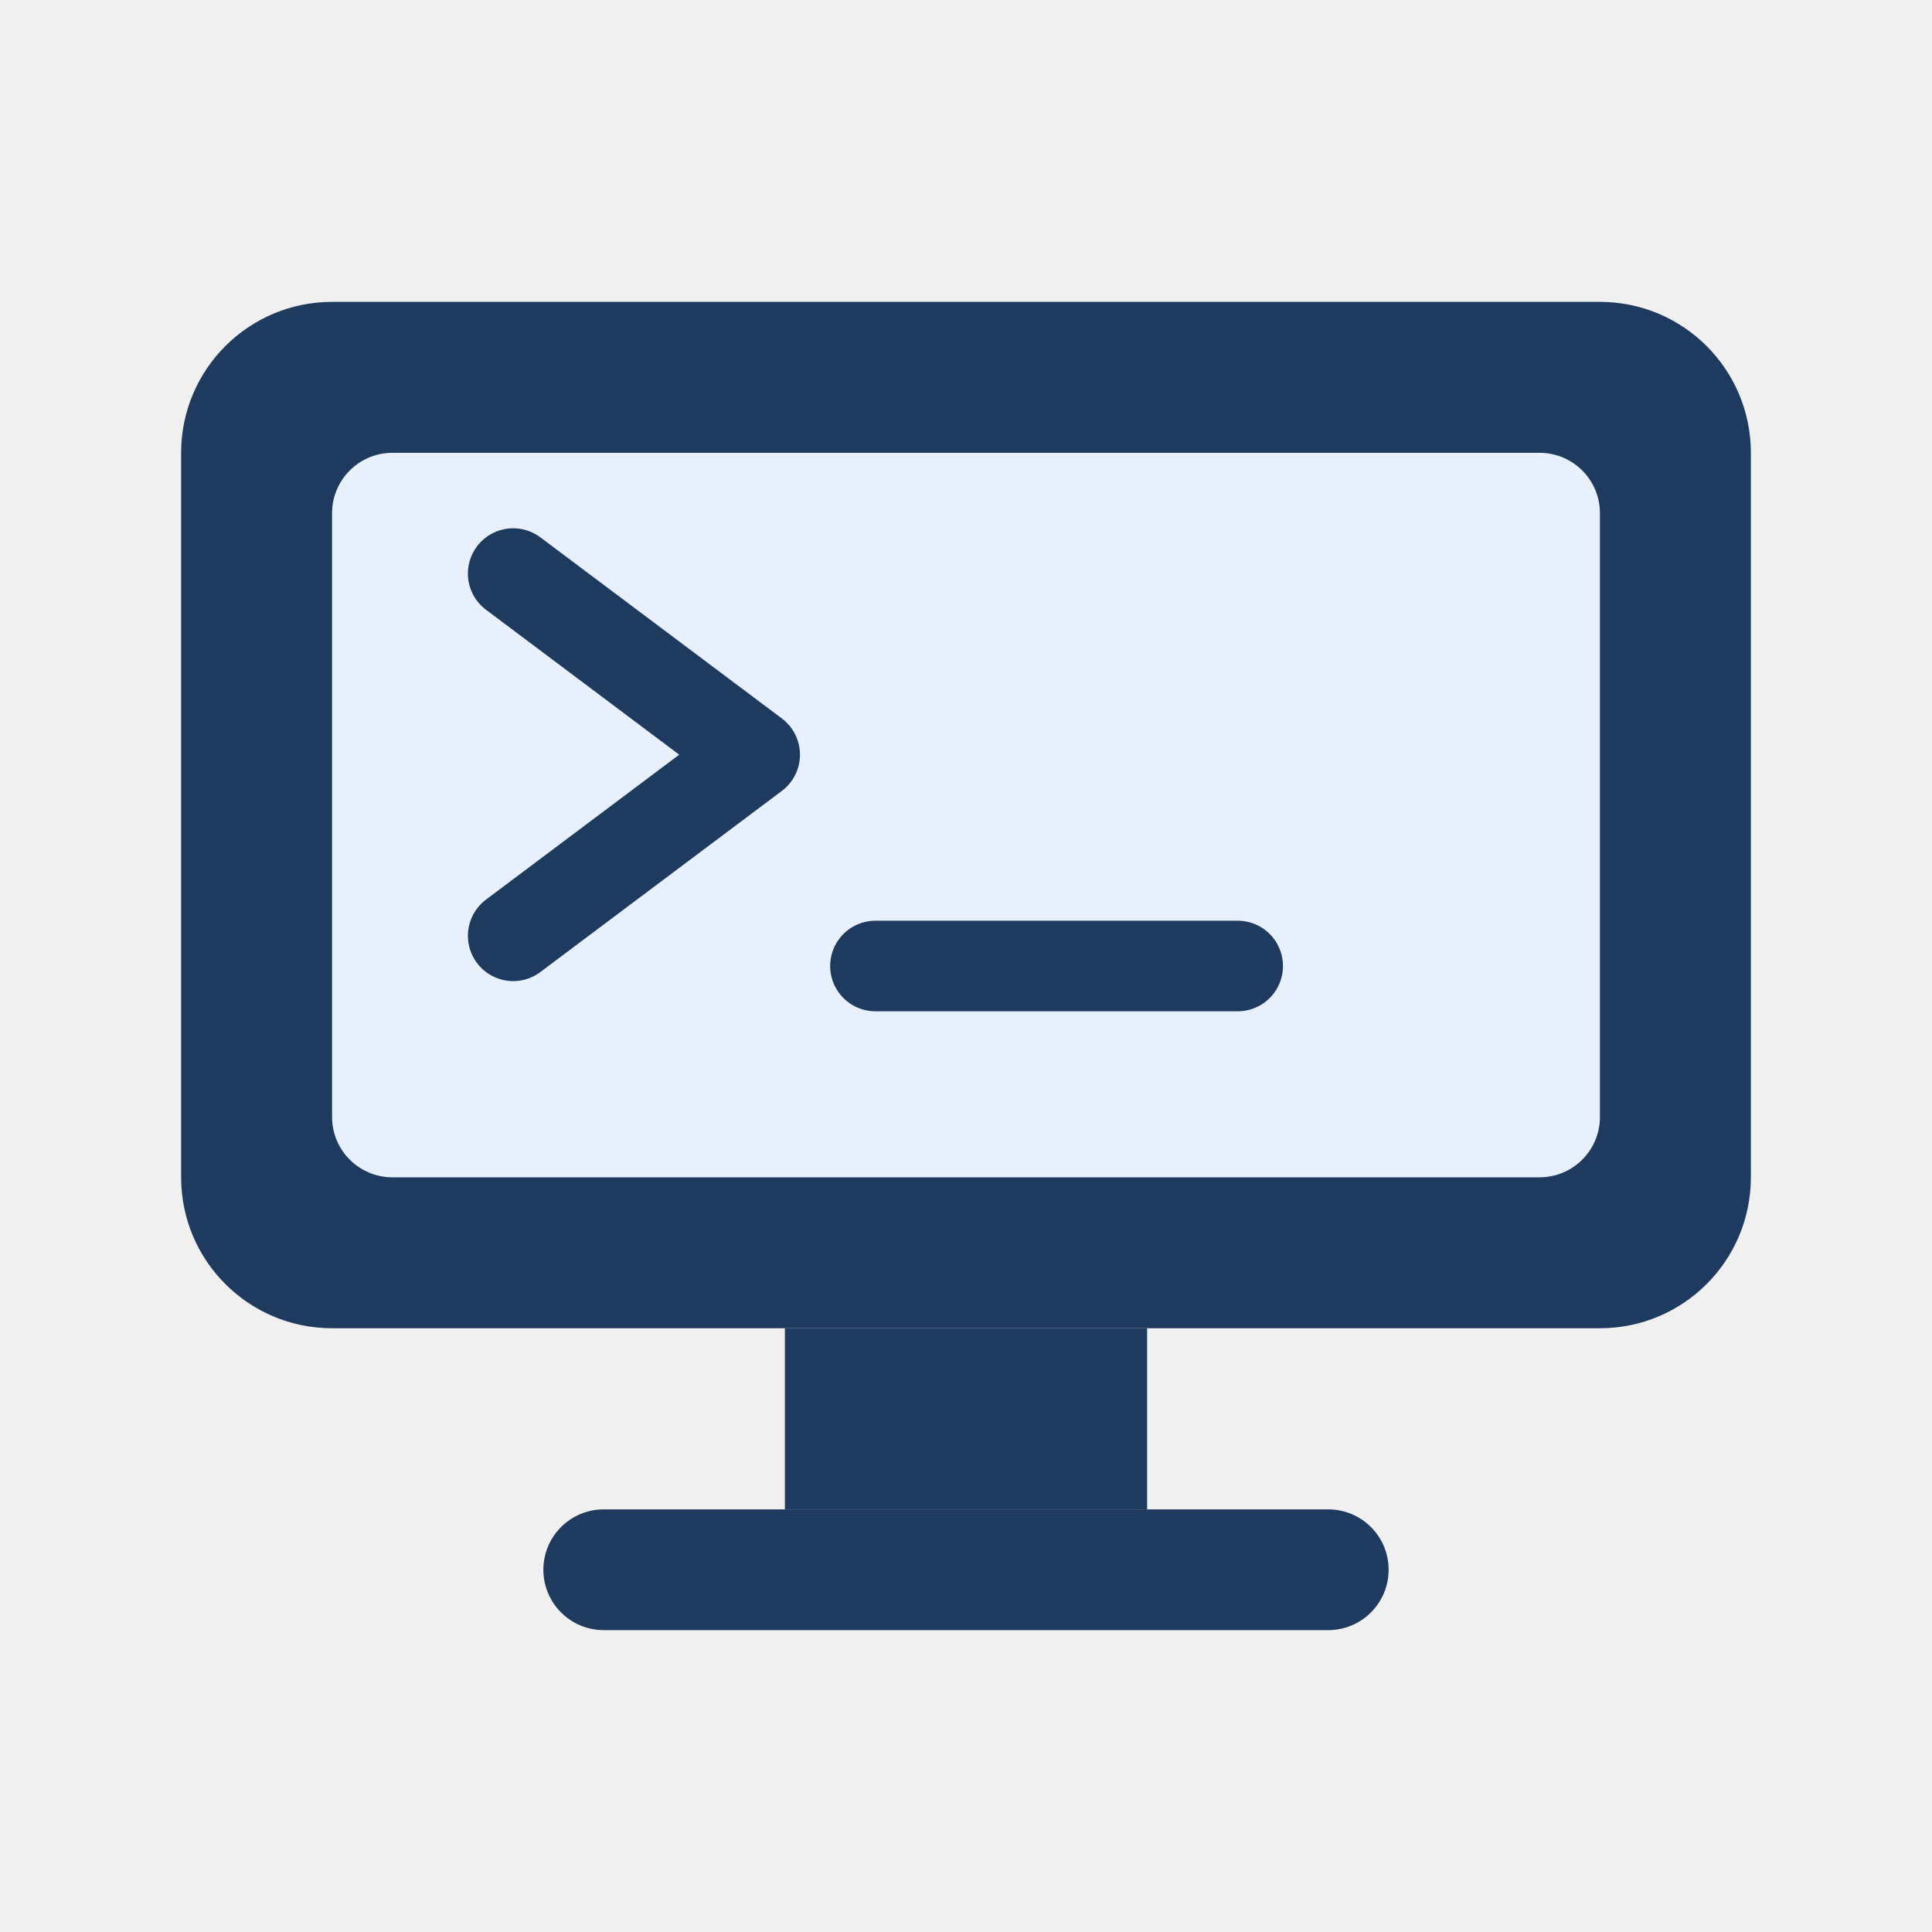
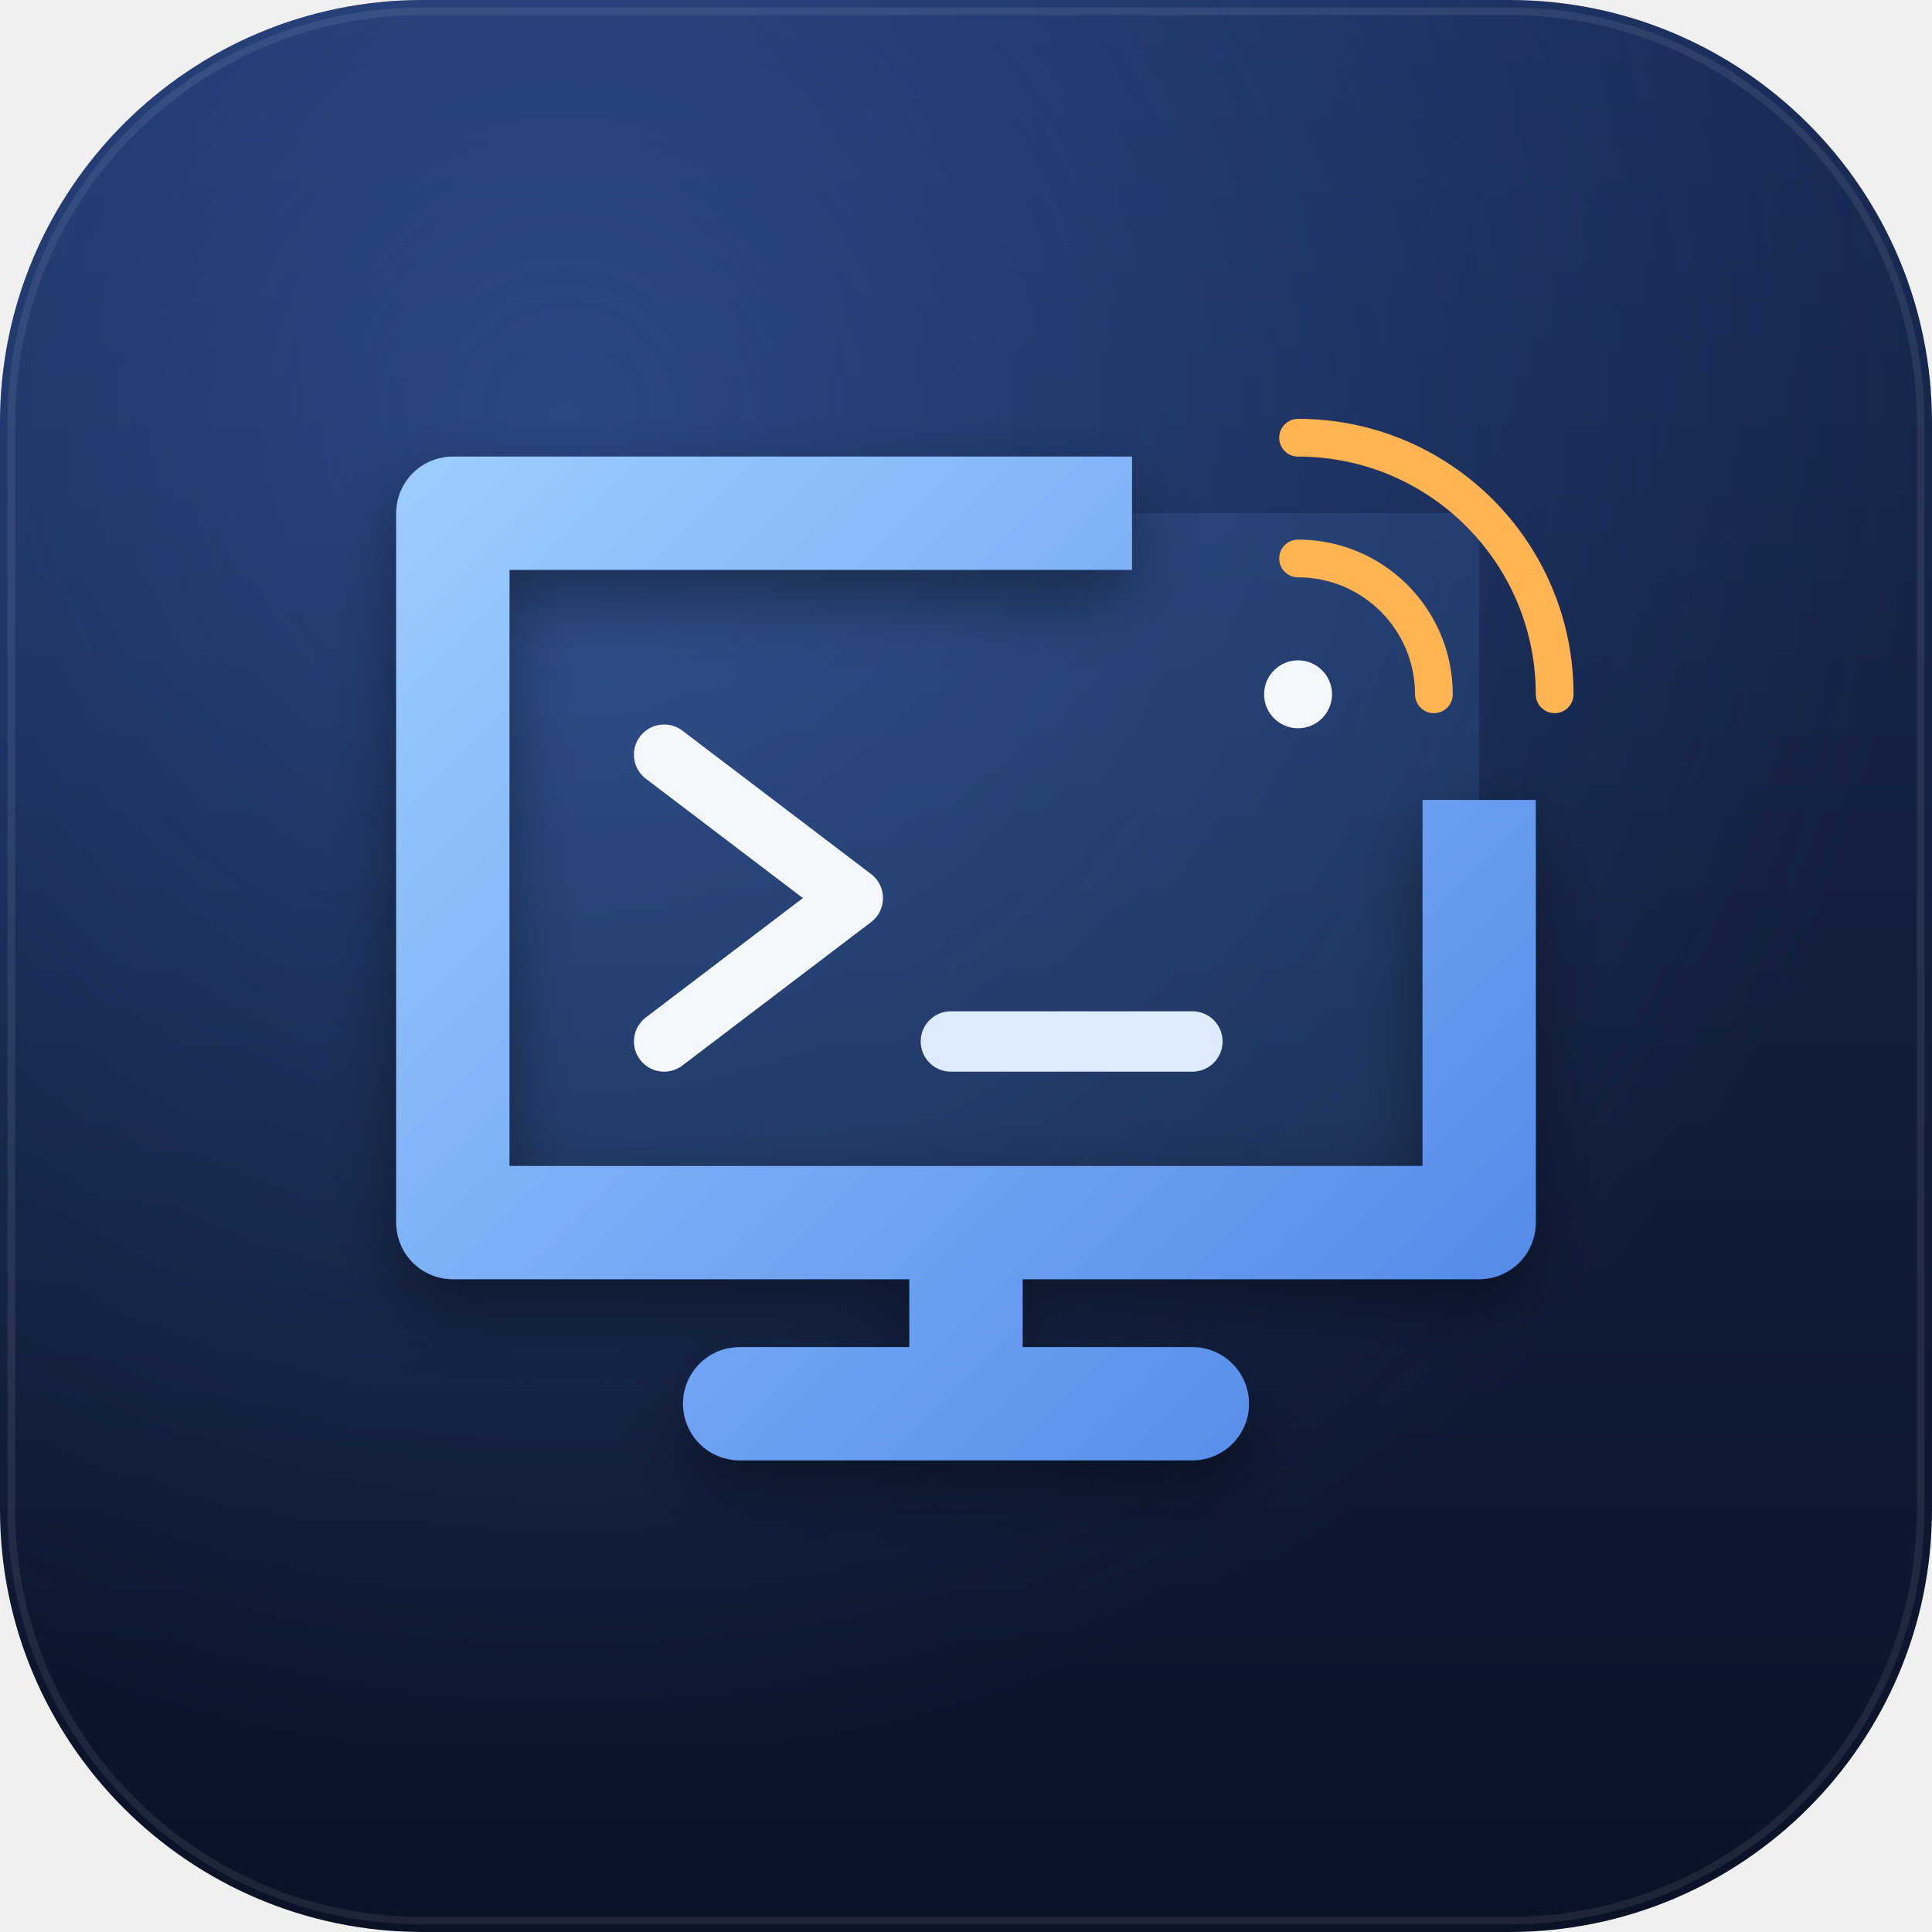
- <svg xmlns="http://www.w3.org/2000/svg" viewBox="0 0 64 64">
-   <rect x="6" y="10" width="52" height="34" rx="5" fill="#1f3a5f" />
-   <rect x="11" y="15" width="42" height="24" rx="2" fill="#e8f1fb" />
-   <path d="M17 31 l8 -6 l-8 -6" fill="none" stroke="#1f3a5f" stroke-width="3" stroke-linecap="round" stroke-linejoin="round" />
-   <line x1="29" y1="32" x2="41" y2="32" stroke="#1f3a5f" stroke-width="3" stroke-linecap="round" />
-   <rect x="26" y="44" width="12" height="6" fill="#1f3a5f" />
-   <rect x="18" y="50" width="28" height="4" rx="2" fill="#1f3a5f" />
+ <svg xmlns="http://www.w3.org/2000/svg" width="512" height="512" viewBox="0 0 512 512">
+   <defs>
+     <linearGradient id="tile" x1="0" y1="0" x2="0" y2="512" gradientUnits="userSpaceOnUse">
+       <stop offset="0" stop-color="#1A2B57" />
+       <stop offset="1" stop-color="#0A1226" />
+     </linearGradient>
+     <radialGradient id="glow" cx="150" cy="110" r="360" gradientUnits="userSpaceOnUse">
+       <stop offset="0" stop-color="#4F86E8" stop-opacity="0.35" />
+       <stop offset="1" stop-color="#4F86E8" stop-opacity="0" />
+     </radialGradient>
+     <linearGradient id="frame" x1="120" y1="120" x2="392" y2="392" gradientUnits="userSpaceOnUse">
+       <stop offset="0" stop-color="#9CCBFF" />
+       <stop offset="1" stop-color="#4F86E8" />
+     </linearGradient>
+     <filter id="lift" x="-20%" y="-20%" width="140%" height="150%">
+       <feDropShadow dx="0" dy="8" stdDeviation="9" flood-color="#000000" flood-opacity="0.4" />
+     </filter>
+   </defs>
+   <rect width="512" height="512" rx="112" fill="url(#tile)" />
+   <rect width="512" height="512" rx="112" fill="url(#glow)" />
+   <rect x="3" y="3" width="506" height="506" rx="109" fill="none" stroke="#FFFFFF" stroke-opacity="0.08" stroke-width="2" />
+   <rect x="120" y="136" width="272" height="188" fill="#6AA8FF" fill-opacity="0.12" />
+   <g fill="none" stroke="url(#frame)" stroke-width="30" stroke-linecap="butt" stroke-linejoin="round" filter="url(#lift)">
+     <path d="M300 136 H120 V324 H392 V212" />
+     <path d="M256 324 V372" />
+     <path d="M196 372 H316" stroke-linecap="round" />
+   </g>
+   <path d="M176 200 L226 238 L176 276" fill="none" stroke="#F4F7FB" stroke-width="16" stroke-linecap="round" stroke-linejoin="round" />
+   <path d="M252 276 H316" fill="none" stroke="#DCEBFF" stroke-width="16" stroke-linecap="round" />
+   <circle cx="344" cy="184" r="9" fill="#F4F7FB" />
+   <path d="M344 148 A36 36 0 0 1 380 184" fill="none" stroke="#FFB454" stroke-width="10" stroke-linecap="round" />
+   <path d="M344 116 A68 68 0 0 1 412 184" fill="none" stroke="#FFB454" stroke-width="10" stroke-linecap="round" />
</svg>
